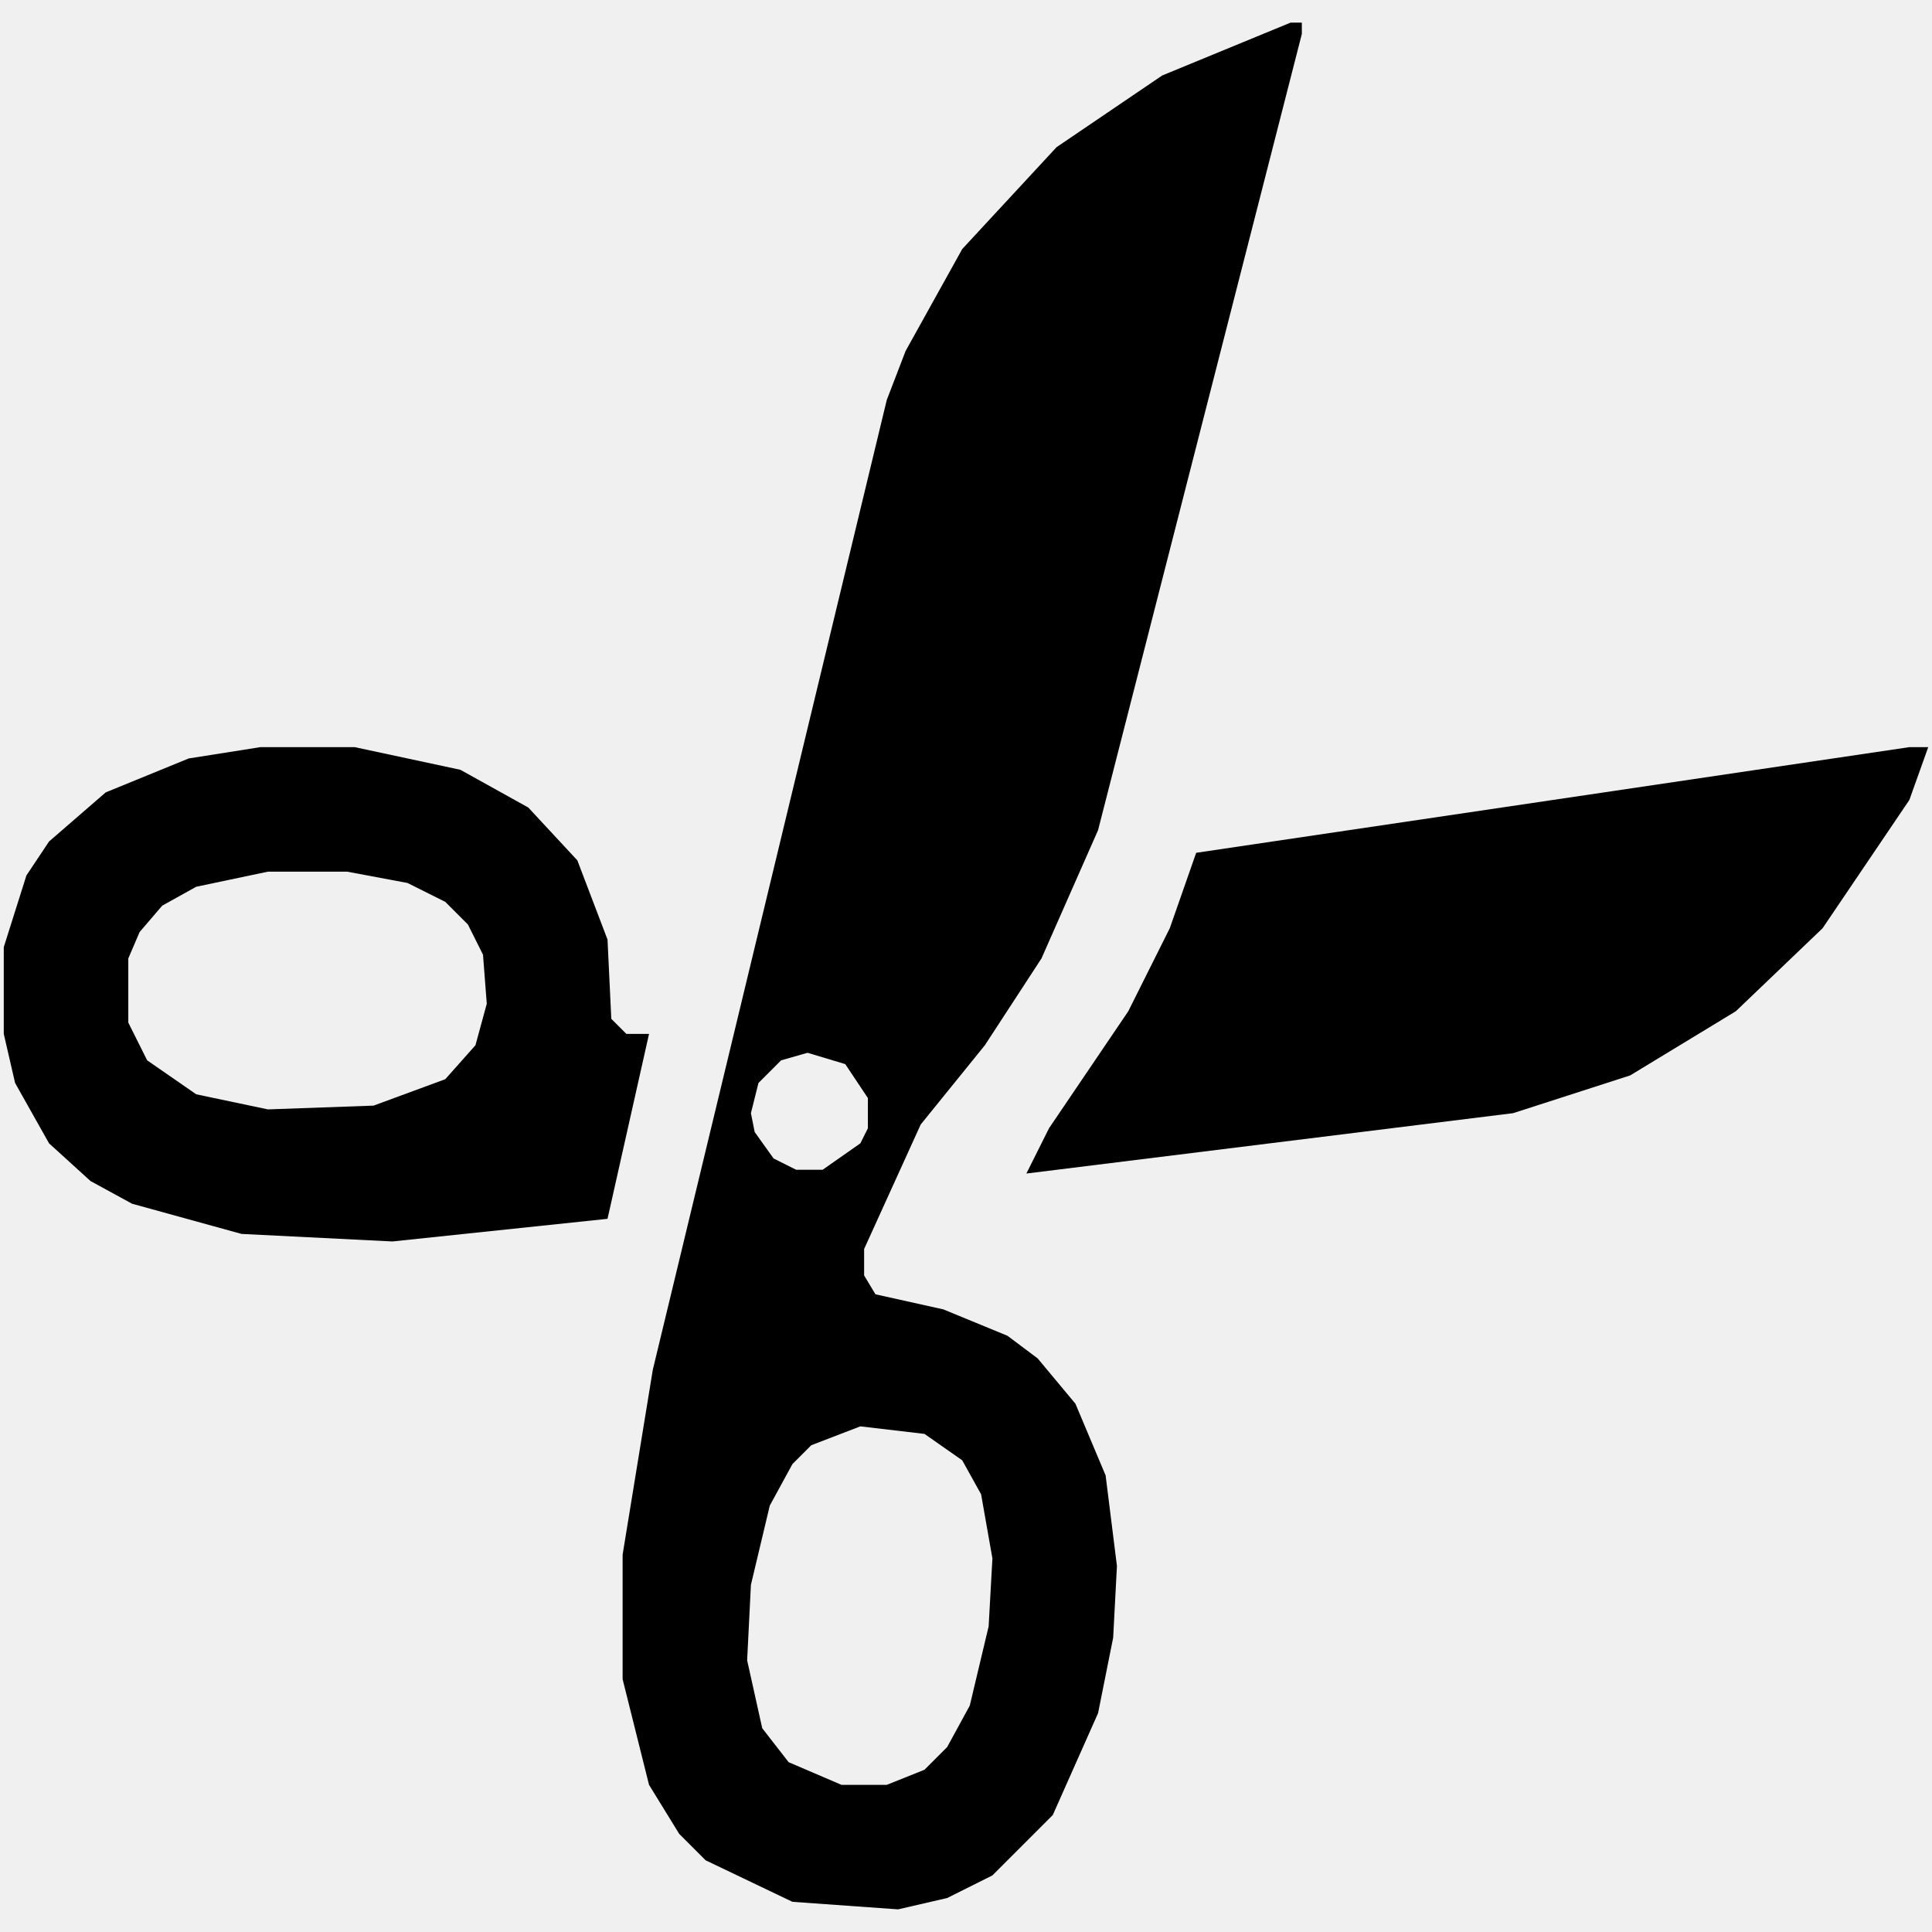
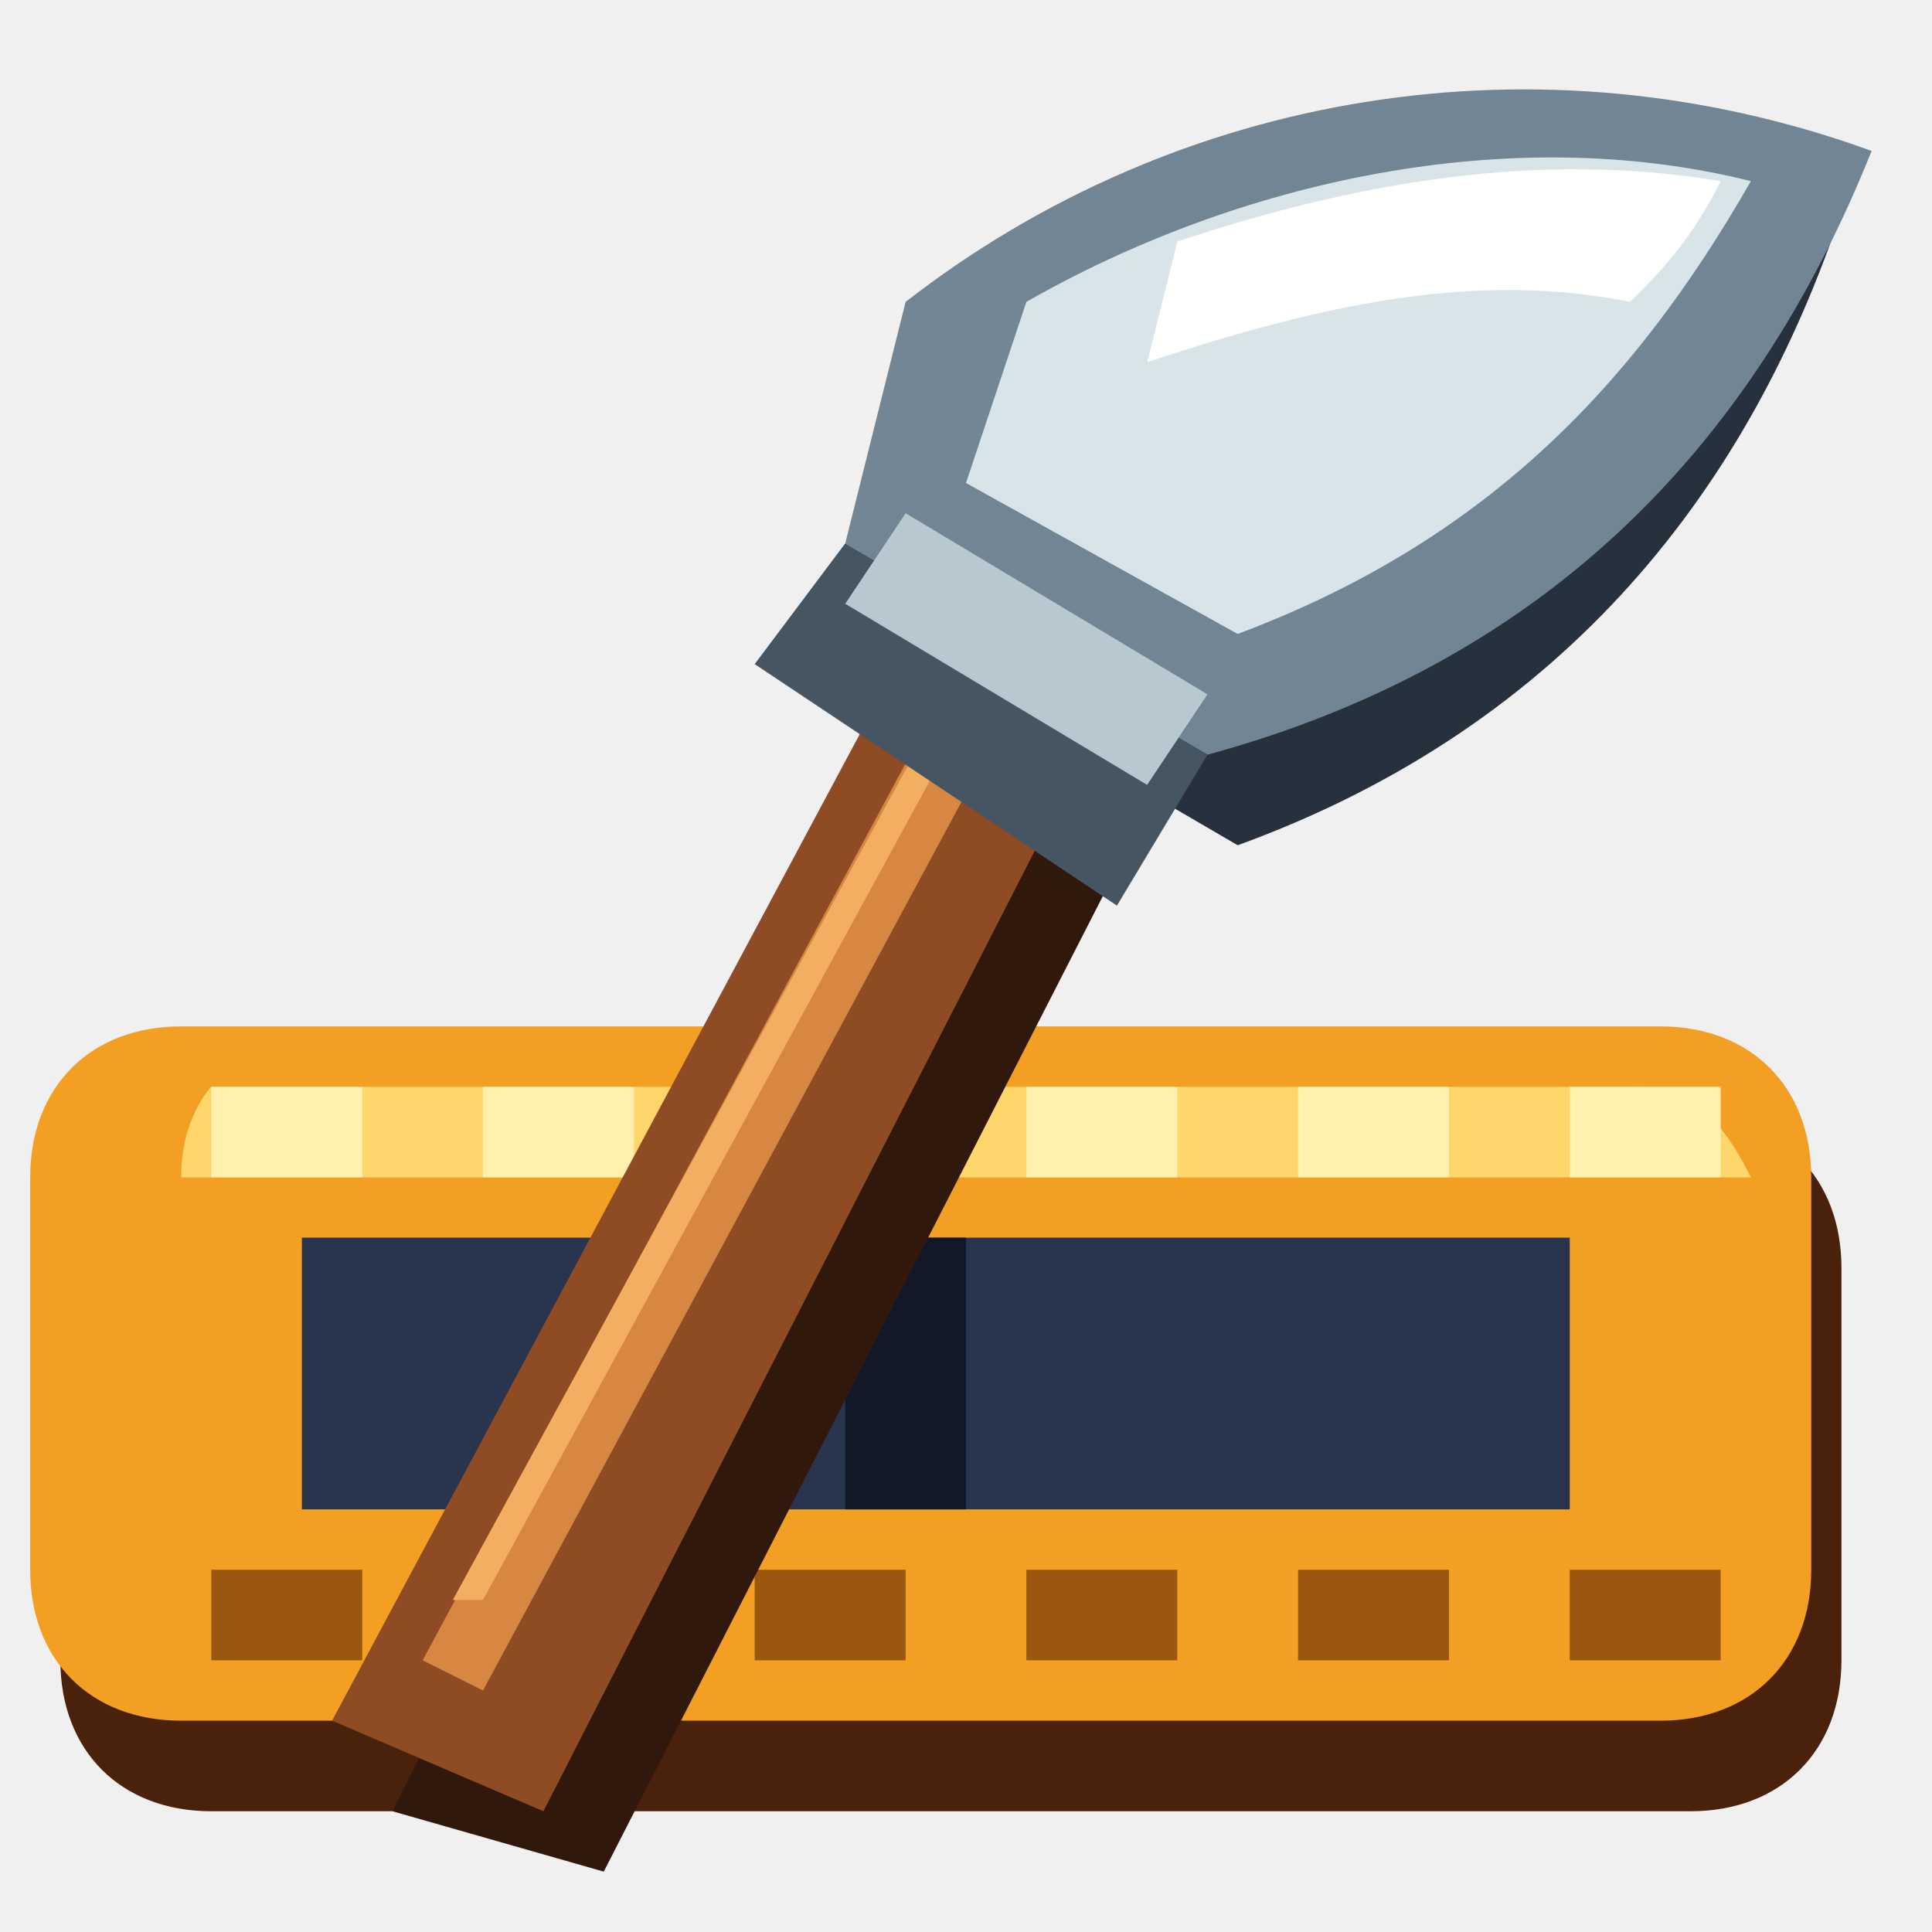
<svg xmlns="http://www.w3.org/2000/svg" viewBox="0 0 64 64">
-   <path fill="#000000" fill-rule="evenodd" d="     M 42.750,0.750 L 43.125,0.750 L 43.125,1.125 L 36.375,27.500 L 34.500,31.750 L 32.625,34.625 L 30.500,37.250 L 28.625,41.375 L 28.625,42.250 L 29.000,42.875 L 31.250,43.375 L 33.375,44.250 L 34.375,45.000 L 35.625,46.500 L 36.625,48.875 L 37.000,51.875 L 36.875,54.250 L 36.375,56.750 L 34.875,60.125 L 32.875,62.125 L 31.375,62.875 L 29.750,63.250 L 26.250,63.000 L 23.375,61.625 L 22.500,60.750 L 21.500,59.125 L 20.625,55.625 L 20.625,51.500 L 21.625,45.375 L 29.375,13.250 L 30.000,11.625 L 31.875,8.250 L 35.000,4.875 L 38.500,2.500 Z     M 8.625,24.750 L 11.750,24.750 L 15.250,25.500 L 17.500,26.750 L 19.125,28.500 L 20.125,31.125 L 20.250,33.750 L 20.750,34.250 L 21.500,34.250 L 20.125,40.375 L 13.000,41.125 L 8.000,40.875 L 4.375,39.875 L 3.000,39.125 L 1.625,37.875 L 0.500,35.875 L 0.125,34.250 L 0.125,31.375 L 0.875,29.000 L 1.625,27.875 L 3.500,26.250 L 6.250,25.125 Z     M 63.250,24.750 L 63.875,24.750 L 63.250,26.500 L 60.375,30.750 L 57.500,33.500 L 54.000,35.625 L 50.125,36.875 L 34.000,38.875 L 34.750,37.375 L 37.375,33.500 L 38.750,30.750 L 39.625,28.250 Z     M 8.875,28.875 L 6.500,29.375 L 5.375,30.000 L 4.625,30.875 L 4.250,31.750 L 4.250,33.875 L 4.875,35.125 L 6.500,36.250 L 8.875,36.750 L 12.375,36.625 L 14.750,35.750 L 15.750,34.625 L 16.125,33.250 L 16.000,31.625 L 15.500,30.625 L 14.750,29.875 L 13.500,29.250 L 11.500,28.875 Z     M 26.750,34.875 L 25.875,35.125 L 25.125,35.875 L 24.875,36.875 L 25.000,37.500 L 25.625,38.375 L 26.375,38.750 L 27.250,38.750 L 28.500,37.875 L 28.750,37.375 L 28.750,36.375 L 28.000,35.250 Z     M 28.500,47.250 L 26.875,47.875 L 26.250,48.500 L 25.500,49.875 L 24.875,52.500 L 24.750,55.000 L 25.250,57.250 L 26.125,58.375 L 27.875,59.125 L 29.375,59.125 L 30.625,58.625 L 31.375,57.875 L 32.125,56.500 L 32.750,53.875 L 32.875,51.625 L 32.500,49.500 L 31.875,48.375 L 30.625,47.500 Z   " />
+   <path fill="#4a210b" d="M7 37h49c3 0 5 2 5 5v13c0 3-2 5-5 5H7c-3 0-5-2-5-5V42c0-3 2-5 5-5Z" />
+   <path fill="#f29f24" d="M6 34h49c3 0 5 2 5 5v13c0 3-2 5-5 5H6c-3 0-5-2-5-5V39c0-3 2-5 5-5Z" />
+   <path fill="#ffd66b" d="M7 36h47c2 0 3 1 4 3H6c0-2 1-3 1-3Z" />
+   <path fill="#29344e" d="M10 41h42v9H10Z" />
+   <path fill="#121827" d="M28 41h4v9h-4Z" />
+   <path fill="#fff0ad" d="M7 36h5v3H7Z" />
+   <path fill="#fff0ad" d="M16 36h5v3h-5Z" />
+   <path fill="#fff0ad" d="M25 36h5v3h-5Z" />
+   <path fill="#fff0ad" d="M34 36h5v3h-5Z" />
+   <path fill="#fff0ad" d="M43 36h5v3h-5Z" />
+   <path fill="#fff0ad" d="M52 36h5v3h-5Z" />
+   <path fill="#9b570f" d="M7 52h5v3H7Z" />
+   <path fill="#9b570f" d="M16 52h5v3h-5Z" />
+   <path fill="#9b570f" d="M25 52h5v3h-5Z" />
+   <path fill="#9b570f" d="M34 52h5v3h-5Z" />
+   <path fill="#9b570f" d="M43 52h5v3h-5Z" />
+   <path fill="#9b570f" d="M52 52h5v3h-5Z" />
+   <path fill="#30180d" d="M13 60 20 62 42 19 35 16Z" />
+   <path fill="#8f4b24" d="M11 57 18 60 40 17 34 14Z" />
+   <path fill="#d78742" d="M14 55 16 56 37 17 35 16Z" />
+   <path fill="#f3ae62" d="M15 53 16 53 34 20 33 20Z" />
+   <path fill="#27313d" d="M31 13C39 5 51 3 61 7c-3 9-9 17-20 21l-12-7Z" />
+   <path fill="#728595" d="M30 10C39 3 51 1 62 5c-4 10-11 17-22 20l-12-7Z" />
+   <path fill="#d9e4e9" d="M34 10c7-4 16-6 24-4-4 7-9 12-17 15l-9-5Z" />
+   <path fill="#ffffff" d="M39 8c6-2 12-3 18-2-1 2-2 3-3 4-5-1-10 0-16 2Z" />
+   <path fill="#455562" d="M28 18 40 25 37 30 25 22Z" />
+   <path fill="#b8c8d0" d="M30 17 40 23 38 26 28 20Z" />
</svg>
